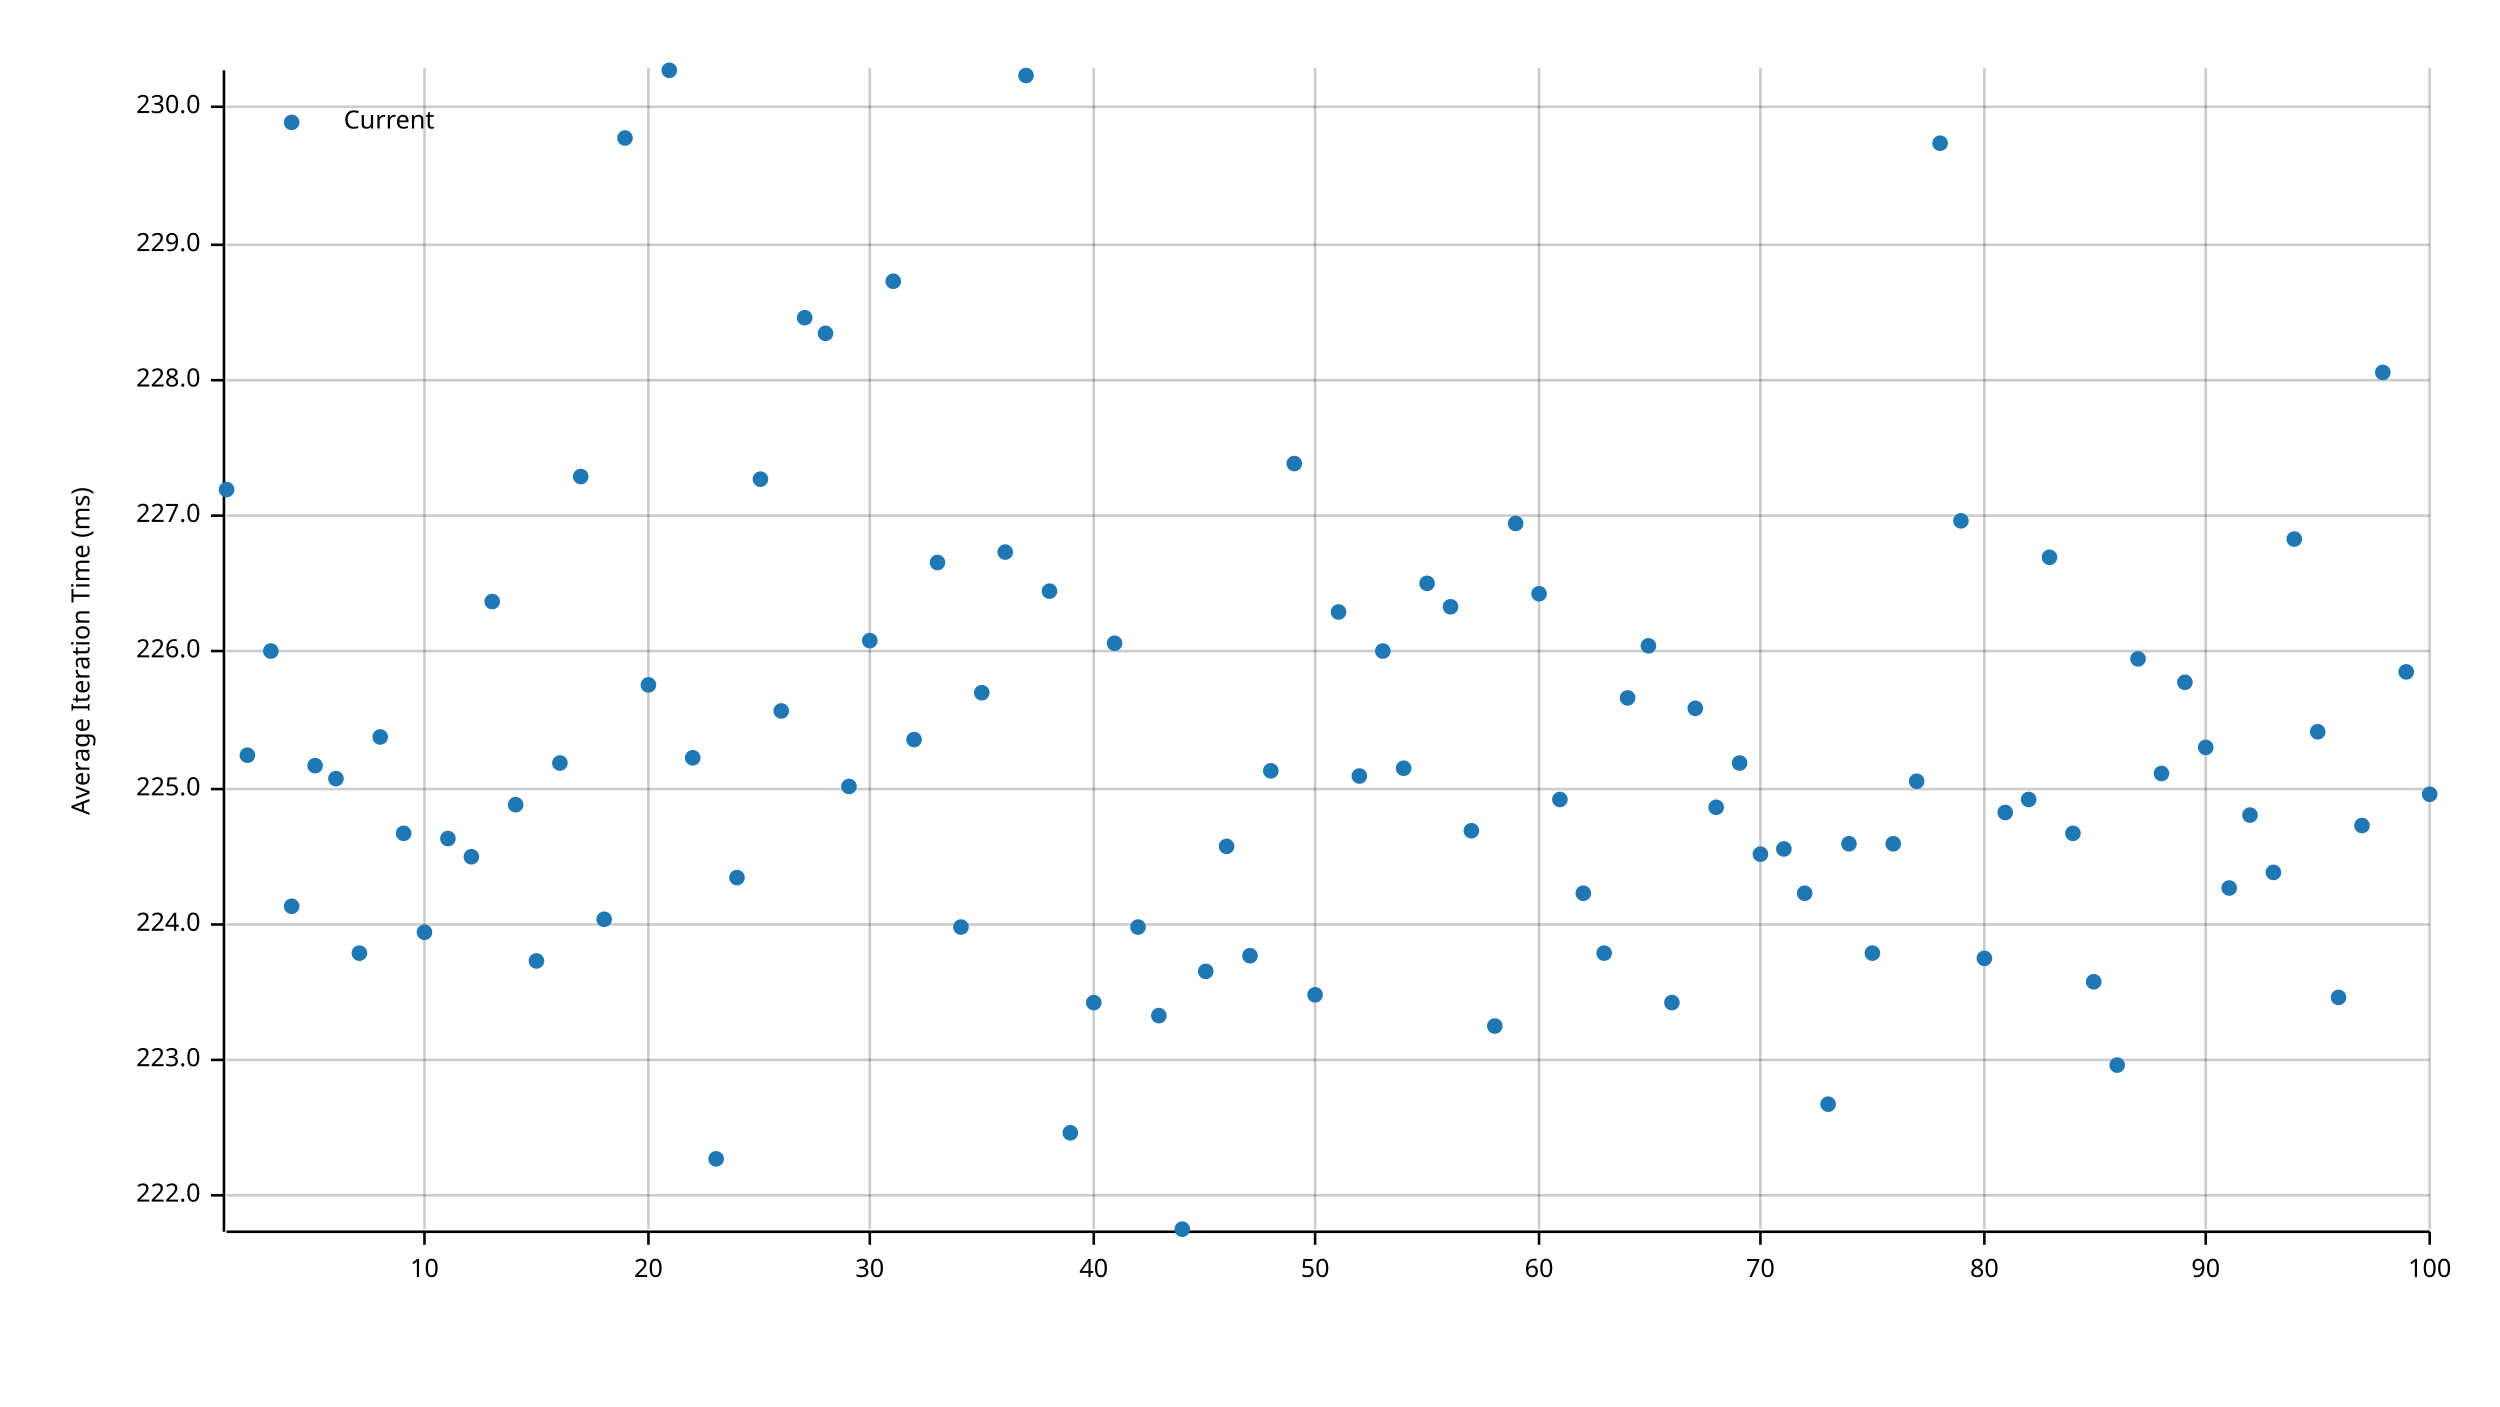
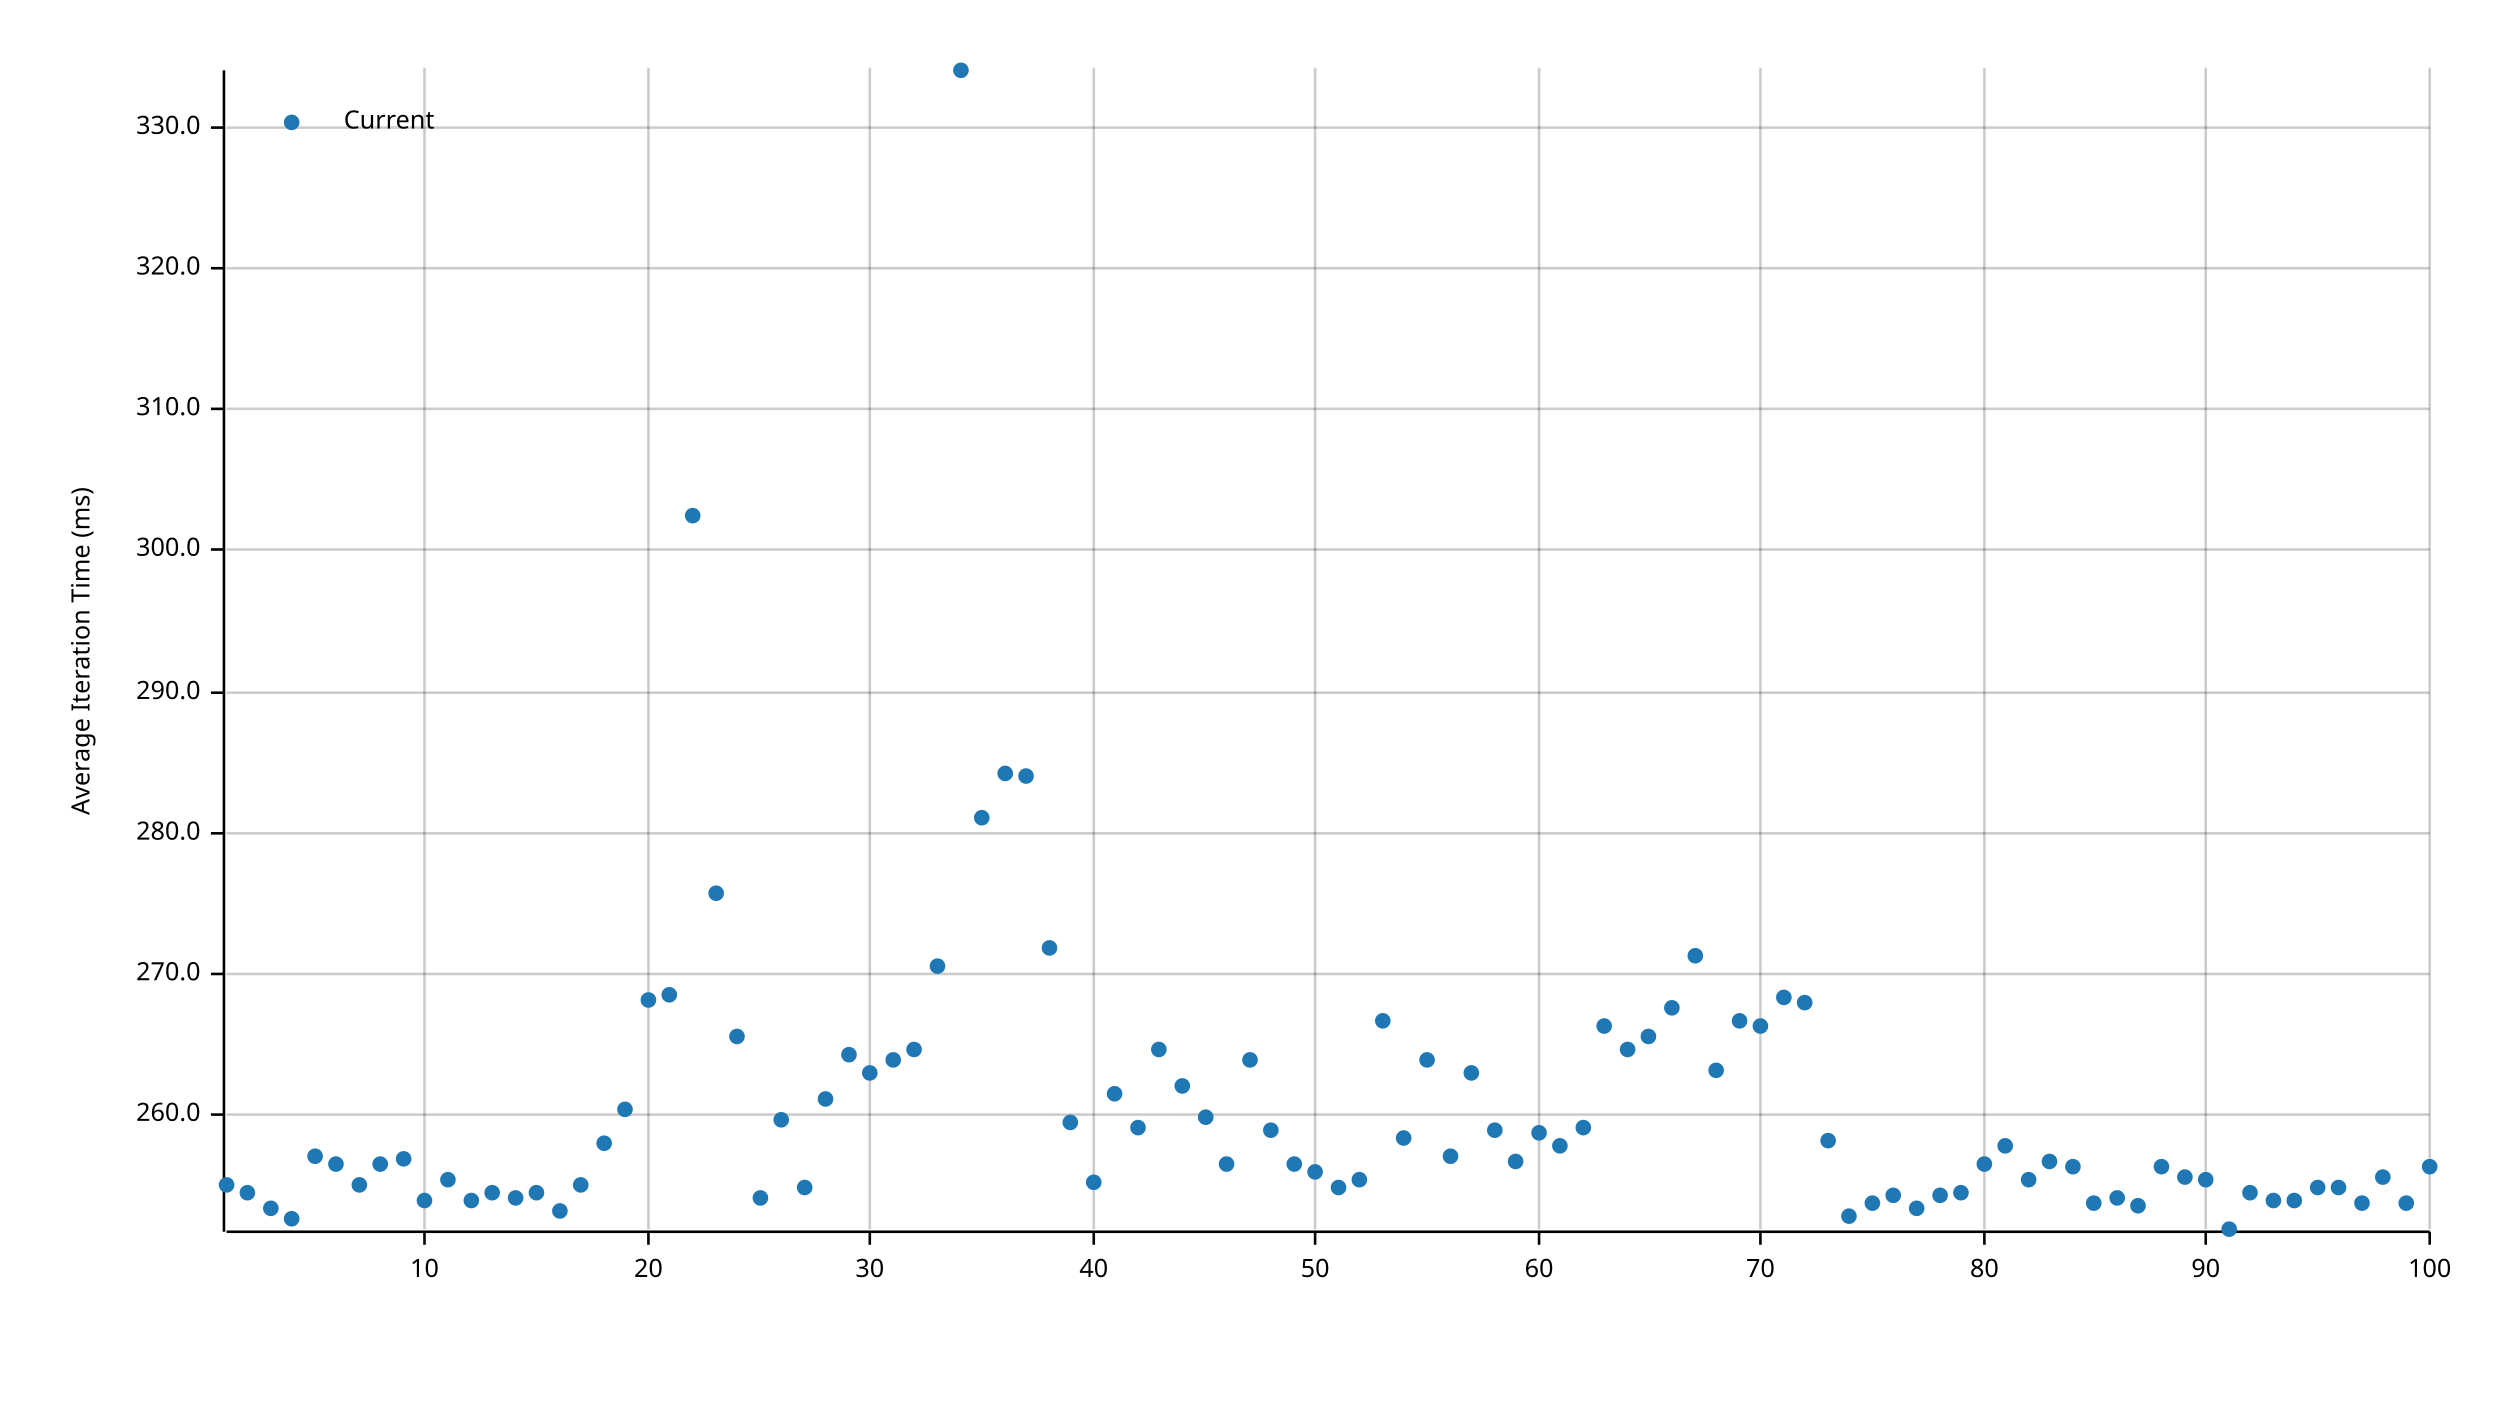
<svg xmlns="http://www.w3.org/2000/svg" width="960" height="540" viewBox="0 0 960 540">
  <text x="27" y="250" dy="0.76em" text-anchor="middle" font-family="sans-serif" font-size="9.677" opacity="1" fill="#000000" transform="rotate(270, 27, 250)">
Average Iteration Time (ms)
</text>
  <line opacity="0.2" stroke="#000000" stroke-width="1" x1="163" y1="472" x2="163" y2="26" />
  <line opacity="0.2" stroke="#000000" stroke-width="1" x1="249" y1="472" x2="249" y2="26" />
  <line opacity="0.2" stroke="#000000" stroke-width="1" x1="334" y1="472" x2="334" y2="26" />
  <line opacity="0.2" stroke="#000000" stroke-width="1" x1="420" y1="472" x2="420" y2="26" />
  <line opacity="0.2" stroke="#000000" stroke-width="1" x1="505" y1="472" x2="505" y2="26" />
  <line opacity="0.2" stroke="#000000" stroke-width="1" x1="591" y1="472" x2="591" y2="26" />
  <line opacity="0.2" stroke="#000000" stroke-width="1" x1="676" y1="472" x2="676" y2="26" />
  <line opacity="0.2" stroke="#000000" stroke-width="1" x1="762" y1="472" x2="762" y2="26" />
  <line opacity="0.2" stroke="#000000" stroke-width="1" x1="847" y1="472" x2="847" y2="26" />
  <line opacity="0.2" stroke="#000000" stroke-width="1" x1="933" y1="472" x2="933" y2="26" />
-   <line opacity="0.2" stroke="#000000" stroke-width="1" x1="87" y1="459" x2="933" y2="459" />
-   <line opacity="0.2" stroke="#000000" stroke-width="1" x1="87" y1="407" x2="933" y2="407" />
-   <line opacity="0.2" stroke="#000000" stroke-width="1" x1="87" y1="355" x2="933" y2="355" />
-   <line opacity="0.2" stroke="#000000" stroke-width="1" x1="87" y1="303" x2="933" y2="303" />
-   <line opacity="0.2" stroke="#000000" stroke-width="1" x1="87" y1="250" x2="933" y2="250" />
-   <line opacity="0.2" stroke="#000000" stroke-width="1" x1="87" y1="198" x2="933" y2="198" />
-   <line opacity="0.2" stroke="#000000" stroke-width="1" x1="87" y1="146" x2="933" y2="146" />
-   <line opacity="0.2" stroke="#000000" stroke-width="1" x1="87" y1="94" x2="933" y2="94" />
-   <line opacity="0.2" stroke="#000000" stroke-width="1" x1="87" y1="41" x2="933" y2="41" />
+   <line opacity="0.2" stroke="#000000" stroke-width="1" x1="87" y1="428" x2="933" y2="428" />
+   <line opacity="0.2" stroke="#000000" stroke-width="1" x1="87" y1="374" x2="933" y2="374" />
+   <line opacity="0.2" stroke="#000000" stroke-width="1" x1="87" y1="320" x2="933" y2="320" />
+   <line opacity="0.2" stroke="#000000" stroke-width="1" x1="87" y1="266" x2="933" y2="266" />
+   <line opacity="0.2" stroke="#000000" stroke-width="1" x1="87" y1="211" x2="933" y2="211" />
+   <line opacity="0.2" stroke="#000000" stroke-width="1" x1="87" y1="157" x2="933" y2="157" />
+   <line opacity="0.2" stroke="#000000" stroke-width="1" x1="87" y1="103" x2="933" y2="103" />
+   <line opacity="0.2" stroke="#000000" stroke-width="1" x1="87" y1="49" x2="933" y2="49" />
  <polyline fill="none" opacity="1" stroke="#000000" stroke-width="1" points="86,27 86,473 " />
-   <text x="77" y="459" dy="0.5ex" text-anchor="end" font-family="sans-serif" font-size="9.677" opacity="1" fill="#000000">
- 222.0
- </text>
-   <polyline fill="none" opacity="1" stroke="#000000" stroke-width="1" points="81,459 86,459 " />
-   <text x="77" y="407" dy="0.5ex" text-anchor="end" font-family="sans-serif" font-size="9.677" opacity="1" fill="#000000">
- 223.0
- </text>
-   <polyline fill="none" opacity="1" stroke="#000000" stroke-width="1" points="81,407 86,407 " />
-   <text x="77" y="355" dy="0.5ex" text-anchor="end" font-family="sans-serif" font-size="9.677" opacity="1" fill="#000000">
- 224.0
- </text>
-   <polyline fill="none" opacity="1" stroke="#000000" stroke-width="1" points="81,355 86,355 " />
-   <text x="77" y="303" dy="0.5ex" text-anchor="end" font-family="sans-serif" font-size="9.677" opacity="1" fill="#000000">
- 225.0
- </text>
-   <polyline fill="none" opacity="1" stroke="#000000" stroke-width="1" points="81,303 86,303 " />
-   <text x="77" y="250" dy="0.5ex" text-anchor="end" font-family="sans-serif" font-size="9.677" opacity="1" fill="#000000">
- 226.0
- </text>
-   <polyline fill="none" opacity="1" stroke="#000000" stroke-width="1" points="81,250 86,250 " />
-   <text x="77" y="198" dy="0.5ex" text-anchor="end" font-family="sans-serif" font-size="9.677" opacity="1" fill="#000000">
- 227.0
- </text>
-   <polyline fill="none" opacity="1" stroke="#000000" stroke-width="1" points="81,198 86,198 " />
-   <text x="77" y="146" dy="0.5ex" text-anchor="end" font-family="sans-serif" font-size="9.677" opacity="1" fill="#000000">
- 228.0
- </text>
-   <polyline fill="none" opacity="1" stroke="#000000" stroke-width="1" points="81,146 86,146 " />
-   <text x="77" y="94" dy="0.5ex" text-anchor="end" font-family="sans-serif" font-size="9.677" opacity="1" fill="#000000">
- 229.0
- </text>
-   <polyline fill="none" opacity="1" stroke="#000000" stroke-width="1" points="81,94 86,94 " />
-   <text x="77" y="41" dy="0.5ex" text-anchor="end" font-family="sans-serif" font-size="9.677" opacity="1" fill="#000000">
- 230.0
- </text>
-   <polyline fill="none" opacity="1" stroke="#000000" stroke-width="1" points="81,41 86,41 " />
+   <text x="77" y="428" dy="0.5ex" text-anchor="end" font-family="sans-serif" font-size="9.677" opacity="1" fill="#000000">
+ 260.0
+ </text>
+   <polyline fill="none" opacity="1" stroke="#000000" stroke-width="1" points="81,428 86,428 " />
+   <text x="77" y="374" dy="0.5ex" text-anchor="end" font-family="sans-serif" font-size="9.677" opacity="1" fill="#000000">
+ 270.0
+ </text>
+   <polyline fill="none" opacity="1" stroke="#000000" stroke-width="1" points="81,374 86,374 " />
+   <text x="77" y="320" dy="0.5ex" text-anchor="end" font-family="sans-serif" font-size="9.677" opacity="1" fill="#000000">
+ 280.0
+ </text>
+   <polyline fill="none" opacity="1" stroke="#000000" stroke-width="1" points="81,320 86,320 " />
+   <text x="77" y="266" dy="0.5ex" text-anchor="end" font-family="sans-serif" font-size="9.677" opacity="1" fill="#000000">
+ 290.0
+ </text>
+   <polyline fill="none" opacity="1" stroke="#000000" stroke-width="1" points="81,266 86,266 " />
+   <text x="77" y="211" dy="0.5ex" text-anchor="end" font-family="sans-serif" font-size="9.677" opacity="1" fill="#000000">
+ 300.0
+ </text>
+   <polyline fill="none" opacity="1" stroke="#000000" stroke-width="1" points="81,211 86,211 " />
+   <text x="77" y="157" dy="0.5ex" text-anchor="end" font-family="sans-serif" font-size="9.677" opacity="1" fill="#000000">
+ 310.0
+ </text>
+   <polyline fill="none" opacity="1" stroke="#000000" stroke-width="1" points="81,157 86,157 " />
+   <text x="77" y="103" dy="0.5ex" text-anchor="end" font-family="sans-serif" font-size="9.677" opacity="1" fill="#000000">
+ 320.0
+ </text>
+   <polyline fill="none" opacity="1" stroke="#000000" stroke-width="1" points="81,103 86,103 " />
+   <text x="77" y="49" dy="0.5ex" text-anchor="end" font-family="sans-serif" font-size="9.677" opacity="1" fill="#000000">
+ 330.0
+ </text>
+   <polyline fill="none" opacity="1" stroke="#000000" stroke-width="1" points="81,49 86,49 " />
  <polyline fill="none" opacity="1" stroke="#000000" stroke-width="1" points="87,473 933,473 " />
  <text x="163" y="483" dy="0.76em" text-anchor="middle" font-family="sans-serif" font-size="9.677" opacity="1" fill="#000000">
10
</text>
  <polyline fill="none" opacity="1" stroke="#000000" stroke-width="1" points="163,473 163,478 " />
  <text x="249" y="483" dy="0.76em" text-anchor="middle" font-family="sans-serif" font-size="9.677" opacity="1" fill="#000000">
20
</text>
  <polyline fill="none" opacity="1" stroke="#000000" stroke-width="1" points="249,473 249,478 " />
  <text x="334" y="483" dy="0.76em" text-anchor="middle" font-family="sans-serif" font-size="9.677" opacity="1" fill="#000000">
30
</text>
  <polyline fill="none" opacity="1" stroke="#000000" stroke-width="1" points="334,473 334,478 " />
  <text x="420" y="483" dy="0.76em" text-anchor="middle" font-family="sans-serif" font-size="9.677" opacity="1" fill="#000000">
40
</text>
  <polyline fill="none" opacity="1" stroke="#000000" stroke-width="1" points="420,473 420,478 " />
  <text x="505" y="483" dy="0.76em" text-anchor="middle" font-family="sans-serif" font-size="9.677" opacity="1" fill="#000000">
50
</text>
  <polyline fill="none" opacity="1" stroke="#000000" stroke-width="1" points="505,473 505,478 " />
  <text x="591" y="483" dy="0.76em" text-anchor="middle" font-family="sans-serif" font-size="9.677" opacity="1" fill="#000000">
60
</text>
  <polyline fill="none" opacity="1" stroke="#000000" stroke-width="1" points="591,473 591,478 " />
  <text x="676" y="483" dy="0.76em" text-anchor="middle" font-family="sans-serif" font-size="9.677" opacity="1" fill="#000000">
70
</text>
  <polyline fill="none" opacity="1" stroke="#000000" stroke-width="1" points="676,473 676,478 " />
  <text x="762" y="483" dy="0.76em" text-anchor="middle" font-family="sans-serif" font-size="9.677" opacity="1" fill="#000000">
80
</text>
  <polyline fill="none" opacity="1" stroke="#000000" stroke-width="1" points="762,473 762,478 " />
  <text x="847" y="483" dy="0.76em" text-anchor="middle" font-family="sans-serif" font-size="9.677" opacity="1" fill="#000000">
90
</text>
  <polyline fill="none" opacity="1" stroke="#000000" stroke-width="1" points="847,473 847,478 " />
  <text x="933" y="483" dy="0.76em" text-anchor="middle" font-family="sans-serif" font-size="9.677" opacity="1" fill="#000000">
100
</text>
  <polyline fill="none" opacity="1" stroke="#000000" stroke-width="1" points="933,473 933,478 " />
-   <circle cx="87" cy="188" r="3" opacity="1" fill="#1F78B4" stroke="none" stroke-width="1" />
-   <circle cx="95" cy="290" r="3" opacity="1" fill="#1F78B4" stroke="none" stroke-width="1" />
-   <circle cx="104" cy="250" r="3" opacity="1" fill="#1F78B4" stroke="none" stroke-width="1" />
-   <circle cx="112" cy="348" r="3" opacity="1" fill="#1F78B4" stroke="none" stroke-width="1" />
-   <circle cx="121" cy="294" r="3" opacity="1" fill="#1F78B4" stroke="none" stroke-width="1" />
-   <circle cx="129" cy="299" r="3" opacity="1" fill="#1F78B4" stroke="none" stroke-width="1" />
-   <circle cx="138" cy="366" r="3" opacity="1" fill="#1F78B4" stroke="none" stroke-width="1" />
-   <circle cx="146" cy="283" r="3" opacity="1" fill="#1F78B4" stroke="none" stroke-width="1" />
-   <circle cx="155" cy="320" r="3" opacity="1" fill="#1F78B4" stroke="none" stroke-width="1" />
-   <circle cx="163" cy="358" r="3" opacity="1" fill="#1F78B4" stroke="none" stroke-width="1" />
-   <circle cx="172" cy="322" r="3" opacity="1" fill="#1F78B4" stroke="none" stroke-width="1" />
-   <circle cx="181" cy="329" r="3" opacity="1" fill="#1F78B4" stroke="none" stroke-width="1" />
-   <circle cx="189" cy="231" r="3" opacity="1" fill="#1F78B4" stroke="none" stroke-width="1" />
-   <circle cx="198" cy="309" r="3" opacity="1" fill="#1F78B4" stroke="none" stroke-width="1" />
-   <circle cx="206" cy="369" r="3" opacity="1" fill="#1F78B4" stroke="none" stroke-width="1" />
-   <circle cx="215" cy="293" r="3" opacity="1" fill="#1F78B4" stroke="none" stroke-width="1" />
-   <circle cx="223" cy="183" r="3" opacity="1" fill="#1F78B4" stroke="none" stroke-width="1" />
-   <circle cx="232" cy="353" r="3" opacity="1" fill="#1F78B4" stroke="none" stroke-width="1" />
-   <circle cx="240" cy="53" r="3" opacity="1" fill="#1F78B4" stroke="none" stroke-width="1" />
-   <circle cx="249" cy="263" r="3" opacity="1" fill="#1F78B4" stroke="none" stroke-width="1" />
-   <circle cx="257" cy="27" r="3" opacity="1" fill="#1F78B4" stroke="none" stroke-width="1" />
-   <circle cx="266" cy="291" r="3" opacity="1" fill="#1F78B4" stroke="none" stroke-width="1" />
-   <circle cx="275" cy="445" r="3" opacity="1" fill="#1F78B4" stroke="none" stroke-width="1" />
-   <circle cx="283" cy="337" r="3" opacity="1" fill="#1F78B4" stroke="none" stroke-width="1" />
-   <circle cx="292" cy="184" r="3" opacity="1" fill="#1F78B4" stroke="none" stroke-width="1" />
-   <circle cx="300" cy="273" r="3" opacity="1" fill="#1F78B4" stroke="none" stroke-width="1" />
-   <circle cx="309" cy="122" r="3" opacity="1" fill="#1F78B4" stroke="none" stroke-width="1" />
-   <circle cx="317" cy="128" r="3" opacity="1" fill="#1F78B4" stroke="none" stroke-width="1" />
-   <circle cx="326" cy="302" r="3" opacity="1" fill="#1F78B4" stroke="none" stroke-width="1" />
-   <circle cx="334" cy="246" r="3" opacity="1" fill="#1F78B4" stroke="none" stroke-width="1" />
-   <circle cx="343" cy="108" r="3" opacity="1" fill="#1F78B4" stroke="none" stroke-width="1" />
-   <circle cx="351" cy="284" r="3" opacity="1" fill="#1F78B4" stroke="none" stroke-width="1" />
-   <circle cx="360" cy="216" r="3" opacity="1" fill="#1F78B4" stroke="none" stroke-width="1" />
-   <circle cx="369" cy="356" r="3" opacity="1" fill="#1F78B4" stroke="none" stroke-width="1" />
-   <circle cx="377" cy="266" r="3" opacity="1" fill="#1F78B4" stroke="none" stroke-width="1" />
-   <circle cx="386" cy="212" r="3" opacity="1" fill="#1F78B4" stroke="none" stroke-width="1" />
-   <circle cx="394" cy="29" r="3" opacity="1" fill="#1F78B4" stroke="none" stroke-width="1" />
-   <circle cx="403" cy="227" r="3" opacity="1" fill="#1F78B4" stroke="none" stroke-width="1" />
-   <circle cx="411" cy="435" r="3" opacity="1" fill="#1F78B4" stroke="none" stroke-width="1" />
-   <circle cx="420" cy="385" r="3" opacity="1" fill="#1F78B4" stroke="none" stroke-width="1" />
-   <circle cx="428" cy="247" r="3" opacity="1" fill="#1F78B4" stroke="none" stroke-width="1" />
-   <circle cx="437" cy="356" r="3" opacity="1" fill="#1F78B4" stroke="none" stroke-width="1" />
-   <circle cx="445" cy="390" r="3" opacity="1" fill="#1F78B4" stroke="none" stroke-width="1" />
-   <circle cx="454" cy="472" r="3" opacity="1" fill="#1F78B4" stroke="none" stroke-width="1" />
-   <circle cx="463" cy="373" r="3" opacity="1" fill="#1F78B4" stroke="none" stroke-width="1" />
-   <circle cx="471" cy="325" r="3" opacity="1" fill="#1F78B4" stroke="none" stroke-width="1" />
-   <circle cx="480" cy="367" r="3" opacity="1" fill="#1F78B4" stroke="none" stroke-width="1" />
-   <circle cx="488" cy="296" r="3" opacity="1" fill="#1F78B4" stroke="none" stroke-width="1" />
-   <circle cx="497" cy="178" r="3" opacity="1" fill="#1F78B4" stroke="none" stroke-width="1" />
-   <circle cx="505" cy="382" r="3" opacity="1" fill="#1F78B4" stroke="none" stroke-width="1" />
-   <circle cx="514" cy="235" r="3" opacity="1" fill="#1F78B4" stroke="none" stroke-width="1" />
-   <circle cx="522" cy="298" r="3" opacity="1" fill="#1F78B4" stroke="none" stroke-width="1" />
-   <circle cx="531" cy="250" r="3" opacity="1" fill="#1F78B4" stroke="none" stroke-width="1" />
-   <circle cx="539" cy="295" r="3" opacity="1" fill="#1F78B4" stroke="none" stroke-width="1" />
-   <circle cx="548" cy="224" r="3" opacity="1" fill="#1F78B4" stroke="none" stroke-width="1" />
-   <circle cx="557" cy="233" r="3" opacity="1" fill="#1F78B4" stroke="none" stroke-width="1" />
-   <circle cx="565" cy="319" r="3" opacity="1" fill="#1F78B4" stroke="none" stroke-width="1" />
-   <circle cx="574" cy="394" r="3" opacity="1" fill="#1F78B4" stroke="none" stroke-width="1" />
-   <circle cx="582" cy="201" r="3" opacity="1" fill="#1F78B4" stroke="none" stroke-width="1" />
-   <circle cx="591" cy="228" r="3" opacity="1" fill="#1F78B4" stroke="none" stroke-width="1" />
-   <circle cx="599" cy="307" r="3" opacity="1" fill="#1F78B4" stroke="none" stroke-width="1" />
-   <circle cx="608" cy="343" r="3" opacity="1" fill="#1F78B4" stroke="none" stroke-width="1" />
-   <circle cx="616" cy="366" r="3" opacity="1" fill="#1F78B4" stroke="none" stroke-width="1" />
-   <circle cx="625" cy="268" r="3" opacity="1" fill="#1F78B4" stroke="none" stroke-width="1" />
-   <circle cx="633" cy="248" r="3" opacity="1" fill="#1F78B4" stroke="none" stroke-width="1" />
-   <circle cx="642" cy="385" r="3" opacity="1" fill="#1F78B4" stroke="none" stroke-width="1" />
-   <circle cx="651" cy="272" r="3" opacity="1" fill="#1F78B4" stroke="none" stroke-width="1" />
-   <circle cx="659" cy="310" r="3" opacity="1" fill="#1F78B4" stroke="none" stroke-width="1" />
-   <circle cx="668" cy="293" r="3" opacity="1" fill="#1F78B4" stroke="none" stroke-width="1" />
-   <circle cx="676" cy="328" r="3" opacity="1" fill="#1F78B4" stroke="none" stroke-width="1" />
-   <circle cx="685" cy="326" r="3" opacity="1" fill="#1F78B4" stroke="none" stroke-width="1" />
-   <circle cx="693" cy="343" r="3" opacity="1" fill="#1F78B4" stroke="none" stroke-width="1" />
-   <circle cx="702" cy="424" r="3" opacity="1" fill="#1F78B4" stroke="none" stroke-width="1" />
-   <circle cx="710" cy="324" r="3" opacity="1" fill="#1F78B4" stroke="none" stroke-width="1" />
-   <circle cx="719" cy="366" r="3" opacity="1" fill="#1F78B4" stroke="none" stroke-width="1" />
-   <circle cx="727" cy="324" r="3" opacity="1" fill="#1F78B4" stroke="none" stroke-width="1" />
-   <circle cx="736" cy="300" r="3" opacity="1" fill="#1F78B4" stroke="none" stroke-width="1" />
-   <circle cx="745" cy="55" r="3" opacity="1" fill="#1F78B4" stroke="none" stroke-width="1" />
-   <circle cx="753" cy="200" r="3" opacity="1" fill="#1F78B4" stroke="none" stroke-width="1" />
-   <circle cx="762" cy="368" r="3" opacity="1" fill="#1F78B4" stroke="none" stroke-width="1" />
-   <circle cx="770" cy="312" r="3" opacity="1" fill="#1F78B4" stroke="none" stroke-width="1" />
-   <circle cx="779" cy="307" r="3" opacity="1" fill="#1F78B4" stroke="none" stroke-width="1" />
-   <circle cx="787" cy="214" r="3" opacity="1" fill="#1F78B4" stroke="none" stroke-width="1" />
-   <circle cx="796" cy="320" r="3" opacity="1" fill="#1F78B4" stroke="none" stroke-width="1" />
-   <circle cx="804" cy="377" r="3" opacity="1" fill="#1F78B4" stroke="none" stroke-width="1" />
-   <circle cx="813" cy="409" r="3" opacity="1" fill="#1F78B4" stroke="none" stroke-width="1" />
-   <circle cx="821" cy="253" r="3" opacity="1" fill="#1F78B4" stroke="none" stroke-width="1" />
-   <circle cx="830" cy="297" r="3" opacity="1" fill="#1F78B4" stroke="none" stroke-width="1" />
-   <circle cx="839" cy="262" r="3" opacity="1" fill="#1F78B4" stroke="none" stroke-width="1" />
-   <circle cx="847" cy="287" r="3" opacity="1" fill="#1F78B4" stroke="none" stroke-width="1" />
-   <circle cx="856" cy="341" r="3" opacity="1" fill="#1F78B4" stroke="none" stroke-width="1" />
-   <circle cx="864" cy="313" r="3" opacity="1" fill="#1F78B4" stroke="none" stroke-width="1" />
-   <circle cx="873" cy="335" r="3" opacity="1" fill="#1F78B4" stroke="none" stroke-width="1" />
-   <circle cx="881" cy="207" r="3" opacity="1" fill="#1F78B4" stroke="none" stroke-width="1" />
-   <circle cx="890" cy="281" r="3" opacity="1" fill="#1F78B4" stroke="none" stroke-width="1" />
-   <circle cx="898" cy="383" r="3" opacity="1" fill="#1F78B4" stroke="none" stroke-width="1" />
-   <circle cx="907" cy="317" r="3" opacity="1" fill="#1F78B4" stroke="none" stroke-width="1" />
-   <circle cx="915" cy="143" r="3" opacity="1" fill="#1F78B4" stroke="none" stroke-width="1" />
-   <circle cx="924" cy="258" r="3" opacity="1" fill="#1F78B4" stroke="none" stroke-width="1" />
-   <circle cx="933" cy="305" r="3" opacity="1" fill="#1F78B4" stroke="none" stroke-width="1" />
+   <circle cx="87" cy="455" r="3" opacity="1" fill="#1F78B4" stroke="none" stroke-width="1" />
+   <circle cx="95" cy="458" r="3" opacity="1" fill="#1F78B4" stroke="none" stroke-width="1" />
+   <circle cx="104" cy="464" r="3" opacity="1" fill="#1F78B4" stroke="none" stroke-width="1" />
+   <circle cx="112" cy="468" r="3" opacity="1" fill="#1F78B4" stroke="none" stroke-width="1" />
+   <circle cx="121" cy="444" r="3" opacity="1" fill="#1F78B4" stroke="none" stroke-width="1" />
+   <circle cx="129" cy="447" r="3" opacity="1" fill="#1F78B4" stroke="none" stroke-width="1" />
+   <circle cx="138" cy="455" r="3" opacity="1" fill="#1F78B4" stroke="none" stroke-width="1" />
+   <circle cx="146" cy="447" r="3" opacity="1" fill="#1F78B4" stroke="none" stroke-width="1" />
+   <circle cx="155" cy="445" r="3" opacity="1" fill="#1F78B4" stroke="none" stroke-width="1" />
+   <circle cx="163" cy="461" r="3" opacity="1" fill="#1F78B4" stroke="none" stroke-width="1" />
+   <circle cx="172" cy="453" r="3" opacity="1" fill="#1F78B4" stroke="none" stroke-width="1" />
+   <circle cx="181" cy="461" r="3" opacity="1" fill="#1F78B4" stroke="none" stroke-width="1" />
+   <circle cx="189" cy="458" r="3" opacity="1" fill="#1F78B4" stroke="none" stroke-width="1" />
+   <circle cx="198" cy="460" r="3" opacity="1" fill="#1F78B4" stroke="none" stroke-width="1" />
+   <circle cx="206" cy="458" r="3" opacity="1" fill="#1F78B4" stroke="none" stroke-width="1" />
+   <circle cx="215" cy="465" r="3" opacity="1" fill="#1F78B4" stroke="none" stroke-width="1" />
+   <circle cx="223" cy="455" r="3" opacity="1" fill="#1F78B4" stroke="none" stroke-width="1" />
+   <circle cx="232" cy="439" r="3" opacity="1" fill="#1F78B4" stroke="none" stroke-width="1" />
+   <circle cx="240" cy="426" r="3" opacity="1" fill="#1F78B4" stroke="none" stroke-width="1" />
+   <circle cx="249" cy="384" r="3" opacity="1" fill="#1F78B4" stroke="none" stroke-width="1" />
+   <circle cx="257" cy="382" r="3" opacity="1" fill="#1F78B4" stroke="none" stroke-width="1" />
+   <circle cx="266" cy="198" r="3" opacity="1" fill="#1F78B4" stroke="none" stroke-width="1" />
+   <circle cx="275" cy="343" r="3" opacity="1" fill="#1F78B4" stroke="none" stroke-width="1" />
+   <circle cx="283" cy="398" r="3" opacity="1" fill="#1F78B4" stroke="none" stroke-width="1" />
+   <circle cx="292" cy="460" r="3" opacity="1" fill="#1F78B4" stroke="none" stroke-width="1" />
+   <circle cx="300" cy="430" r="3" opacity="1" fill="#1F78B4" stroke="none" stroke-width="1" />
+   <circle cx="309" cy="456" r="3" opacity="1" fill="#1F78B4" stroke="none" stroke-width="1" />
+   <circle cx="317" cy="422" r="3" opacity="1" fill="#1F78B4" stroke="none" stroke-width="1" />
+   <circle cx="326" cy="405" r="3" opacity="1" fill="#1F78B4" stroke="none" stroke-width="1" />
+   <circle cx="334" cy="412" r="3" opacity="1" fill="#1F78B4" stroke="none" stroke-width="1" />
+   <circle cx="343" cy="407" r="3" opacity="1" fill="#1F78B4" stroke="none" stroke-width="1" />
+   <circle cx="351" cy="403" r="3" opacity="1" fill="#1F78B4" stroke="none" stroke-width="1" />
+   <circle cx="360" cy="371" r="3" opacity="1" fill="#1F78B4" stroke="none" stroke-width="1" />
+   <circle cx="369" cy="27" r="3" opacity="1" fill="#1F78B4" stroke="none" stroke-width="1" />
+   <circle cx="377" cy="314" r="3" opacity="1" fill="#1F78B4" stroke="none" stroke-width="1" />
+   <circle cx="386" cy="297" r="3" opacity="1" fill="#1F78B4" stroke="none" stroke-width="1" />
+   <circle cx="394" cy="298" r="3" opacity="1" fill="#1F78B4" stroke="none" stroke-width="1" />
+   <circle cx="403" cy="364" r="3" opacity="1" fill="#1F78B4" stroke="none" stroke-width="1" />
+   <circle cx="411" cy="431" r="3" opacity="1" fill="#1F78B4" stroke="none" stroke-width="1" />
+   <circle cx="420" cy="454" r="3" opacity="1" fill="#1F78B4" stroke="none" stroke-width="1" />
+   <circle cx="428" cy="420" r="3" opacity="1" fill="#1F78B4" stroke="none" stroke-width="1" />
+   <circle cx="437" cy="433" r="3" opacity="1" fill="#1F78B4" stroke="none" stroke-width="1" />
+   <circle cx="445" cy="403" r="3" opacity="1" fill="#1F78B4" stroke="none" stroke-width="1" />
+   <circle cx="454" cy="417" r="3" opacity="1" fill="#1F78B4" stroke="none" stroke-width="1" />
+   <circle cx="463" cy="429" r="3" opacity="1" fill="#1F78B4" stroke="none" stroke-width="1" />
+   <circle cx="471" cy="447" r="3" opacity="1" fill="#1F78B4" stroke="none" stroke-width="1" />
+   <circle cx="480" cy="407" r="3" opacity="1" fill="#1F78B4" stroke="none" stroke-width="1" />
+   <circle cx="488" cy="434" r="3" opacity="1" fill="#1F78B4" stroke="none" stroke-width="1" />
+   <circle cx="497" cy="447" r="3" opacity="1" fill="#1F78B4" stroke="none" stroke-width="1" />
+   <circle cx="505" cy="450" r="3" opacity="1" fill="#1F78B4" stroke="none" stroke-width="1" />
+   <circle cx="514" cy="456" r="3" opacity="1" fill="#1F78B4" stroke="none" stroke-width="1" />
+   <circle cx="522" cy="453" r="3" opacity="1" fill="#1F78B4" stroke="none" stroke-width="1" />
+   <circle cx="531" cy="392" r="3" opacity="1" fill="#1F78B4" stroke="none" stroke-width="1" />
+   <circle cx="539" cy="437" r="3" opacity="1" fill="#1F78B4" stroke="none" stroke-width="1" />
+   <circle cx="548" cy="407" r="3" opacity="1" fill="#1F78B4" stroke="none" stroke-width="1" />
+   <circle cx="557" cy="444" r="3" opacity="1" fill="#1F78B4" stroke="none" stroke-width="1" />
+   <circle cx="565" cy="412" r="3" opacity="1" fill="#1F78B4" stroke="none" stroke-width="1" />
+   <circle cx="574" cy="434" r="3" opacity="1" fill="#1F78B4" stroke="none" stroke-width="1" />
+   <circle cx="582" cy="446" r="3" opacity="1" fill="#1F78B4" stroke="none" stroke-width="1" />
+   <circle cx="591" cy="435" r="3" opacity="1" fill="#1F78B4" stroke="none" stroke-width="1" />
+   <circle cx="599" cy="440" r="3" opacity="1" fill="#1F78B4" stroke="none" stroke-width="1" />
+   <circle cx="608" cy="433" r="3" opacity="1" fill="#1F78B4" stroke="none" stroke-width="1" />
+   <circle cx="616" cy="394" r="3" opacity="1" fill="#1F78B4" stroke="none" stroke-width="1" />
+   <circle cx="625" cy="403" r="3" opacity="1" fill="#1F78B4" stroke="none" stroke-width="1" />
+   <circle cx="633" cy="398" r="3" opacity="1" fill="#1F78B4" stroke="none" stroke-width="1" />
+   <circle cx="642" cy="387" r="3" opacity="1" fill="#1F78B4" stroke="none" stroke-width="1" />
+   <circle cx="651" cy="367" r="3" opacity="1" fill="#1F78B4" stroke="none" stroke-width="1" />
+   <circle cx="659" cy="411" r="3" opacity="1" fill="#1F78B4" stroke="none" stroke-width="1" />
+   <circle cx="668" cy="392" r="3" opacity="1" fill="#1F78B4" stroke="none" stroke-width="1" />
+   <circle cx="676" cy="394" r="3" opacity="1" fill="#1F78B4" stroke="none" stroke-width="1" />
+   <circle cx="685" cy="383" r="3" opacity="1" fill="#1F78B4" stroke="none" stroke-width="1" />
+   <circle cx="693" cy="385" r="3" opacity="1" fill="#1F78B4" stroke="none" stroke-width="1" />
+   <circle cx="702" cy="438" r="3" opacity="1" fill="#1F78B4" stroke="none" stroke-width="1" />
+   <circle cx="710" cy="467" r="3" opacity="1" fill="#1F78B4" stroke="none" stroke-width="1" />
+   <circle cx="719" cy="462" r="3" opacity="1" fill="#1F78B4" stroke="none" stroke-width="1" />
+   <circle cx="727" cy="459" r="3" opacity="1" fill="#1F78B4" stroke="none" stroke-width="1" />
+   <circle cx="736" cy="464" r="3" opacity="1" fill="#1F78B4" stroke="none" stroke-width="1" />
+   <circle cx="745" cy="459" r="3" opacity="1" fill="#1F78B4" stroke="none" stroke-width="1" />
+   <circle cx="753" cy="458" r="3" opacity="1" fill="#1F78B4" stroke="none" stroke-width="1" />
+   <circle cx="762" cy="447" r="3" opacity="1" fill="#1F78B4" stroke="none" stroke-width="1" />
+   <circle cx="770" cy="440" r="3" opacity="1" fill="#1F78B4" stroke="none" stroke-width="1" />
+   <circle cx="779" cy="453" r="3" opacity="1" fill="#1F78B4" stroke="none" stroke-width="1" />
+   <circle cx="787" cy="446" r="3" opacity="1" fill="#1F78B4" stroke="none" stroke-width="1" />
+   <circle cx="796" cy="448" r="3" opacity="1" fill="#1F78B4" stroke="none" stroke-width="1" />
+   <circle cx="804" cy="462" r="3" opacity="1" fill="#1F78B4" stroke="none" stroke-width="1" />
+   <circle cx="813" cy="460" r="3" opacity="1" fill="#1F78B4" stroke="none" stroke-width="1" />
+   <circle cx="821" cy="463" r="3" opacity="1" fill="#1F78B4" stroke="none" stroke-width="1" />
+   <circle cx="830" cy="448" r="3" opacity="1" fill="#1F78B4" stroke="none" stroke-width="1" />
+   <circle cx="839" cy="452" r="3" opacity="1" fill="#1F78B4" stroke="none" stroke-width="1" />
+   <circle cx="847" cy="453" r="3" opacity="1" fill="#1F78B4" stroke="none" stroke-width="1" />
+   <circle cx="856" cy="472" r="3" opacity="1" fill="#1F78B4" stroke="none" stroke-width="1" />
+   <circle cx="864" cy="458" r="3" opacity="1" fill="#1F78B4" stroke="none" stroke-width="1" />
+   <circle cx="873" cy="461" r="3" opacity="1" fill="#1F78B4" stroke="none" stroke-width="1" />
+   <circle cx="881" cy="461" r="3" opacity="1" fill="#1F78B4" stroke="none" stroke-width="1" />
+   <circle cx="890" cy="456" r="3" opacity="1" fill="#1F78B4" stroke="none" stroke-width="1" />
+   <circle cx="898" cy="456" r="3" opacity="1" fill="#1F78B4" stroke="none" stroke-width="1" />
+   <circle cx="907" cy="462" r="3" opacity="1" fill="#1F78B4" stroke="none" stroke-width="1" />
+   <circle cx="915" cy="452" r="3" opacity="1" fill="#1F78B4" stroke="none" stroke-width="1" />
+   <circle cx="924" cy="462" r="3" opacity="1" fill="#1F78B4" stroke="none" stroke-width="1" />
+   <circle cx="933" cy="448" r="3" opacity="1" fill="#1F78B4" stroke="none" stroke-width="1" />
  <text x="132" y="42" dy="0.76em" text-anchor="start" font-family="sans-serif" font-size="9.677" opacity="1" fill="#000000">
Current
</text>
  <circle cx="112" cy="47" r="3" opacity="1" fill="#1F78B4" stroke="none" stroke-width="1" />
</svg>
